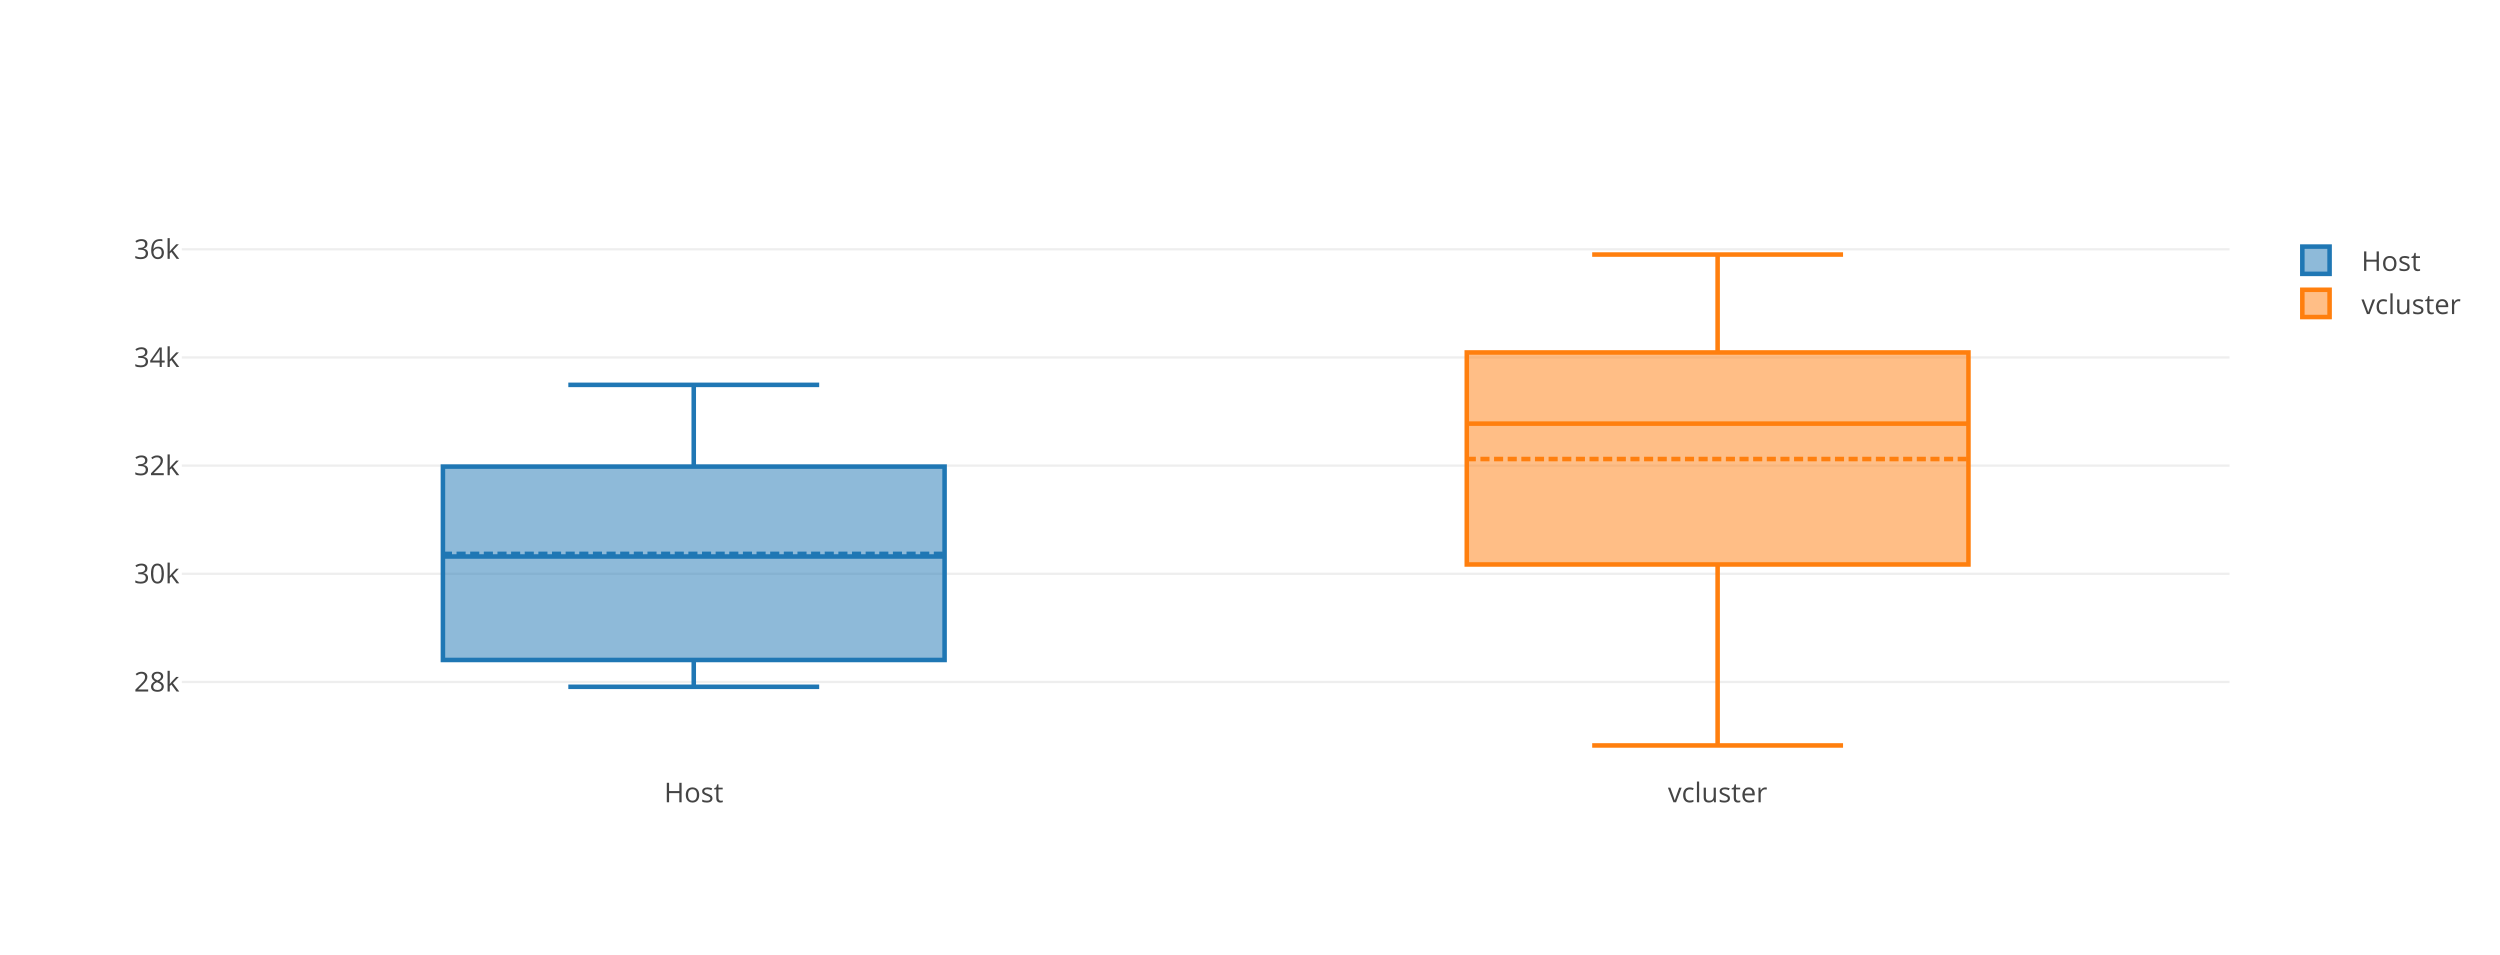
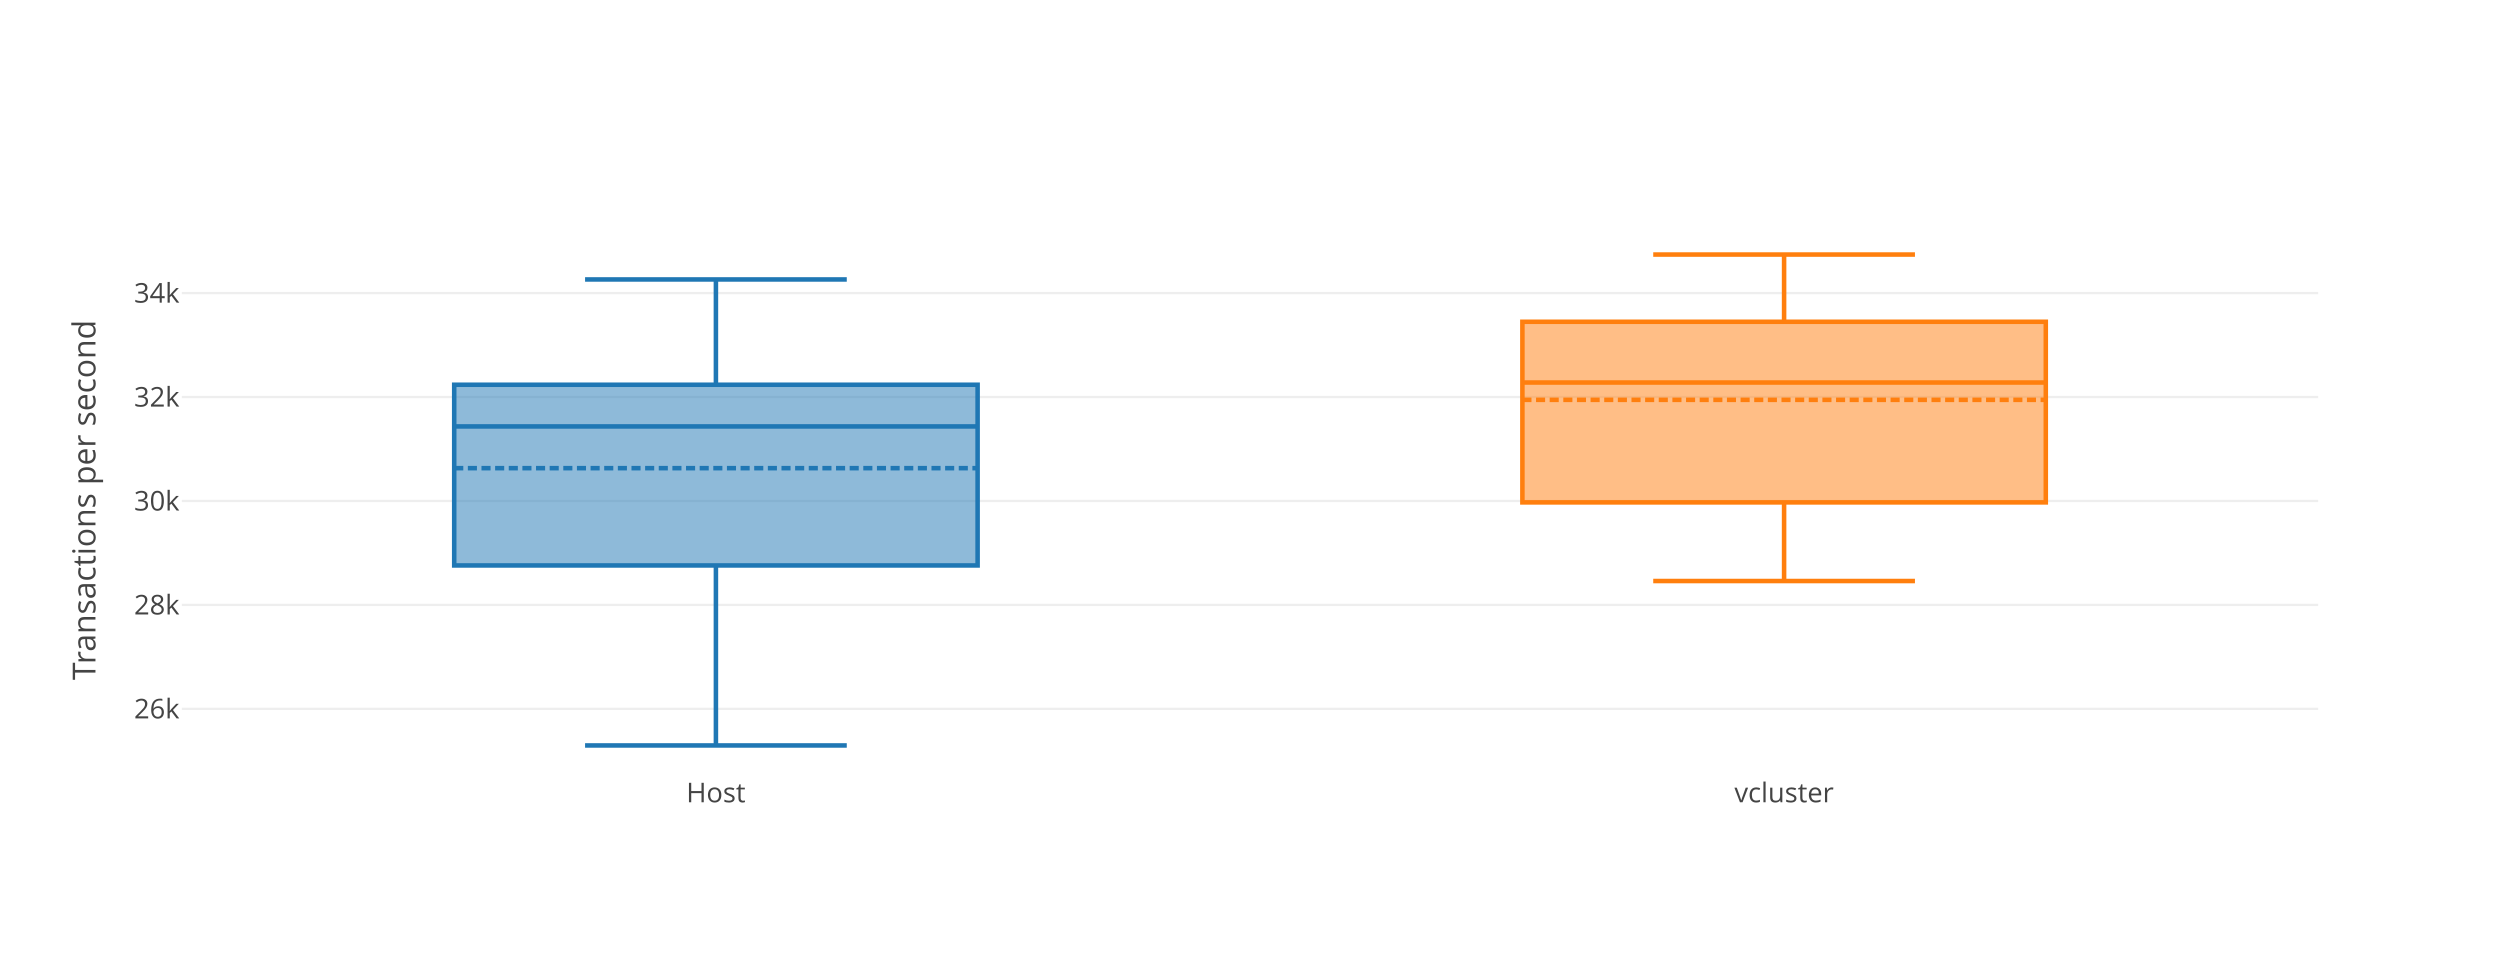
<svg xmlns="http://www.w3.org/2000/svg" class="main-svg" width="1100" height="420" style="" viewBox="0 0 1100 420">
  <rect x="0" y="0" width="1100" height="420" style="fill: rgb(255, 255, 255); fill-opacity: 1;" />
-   <defs id="defs-39c1a2">
+   <defs id="defs-883790">
    <g class="clips">
-       <clipPath id="clip39c1a2xyplot" class="plotclip">
-         <rect width="901" height="240" />
+       <clipPath id="clip883790xyplot" class="plotclip">
+         <rect width="940" height="240" />
      </clipPath>
-       <clipPath class="axesclip" id="clip39c1a2x">
-         <rect x="80" y="0" width="901" height="420" />
+       <clipPath class="axesclip" id="clip883790x">
+         <rect x="80" y="0" width="940" height="420" />
      </clipPath>
-       <clipPath class="axesclip" id="clip39c1a2y">
+       <clipPath class="axesclip" id="clip883790y">
        <rect x="0" y="100" width="1100" height="240" />
      </clipPath>
-       <clipPath class="axesclip" id="clip39c1a2xy">
-         <rect x="80" y="100" width="901" height="240" />
+       <clipPath class="axesclip" id="clip883790xy">
+         <rect x="80" y="100" width="940" height="240" />
      </clipPath>
    </g>
    <g class="gradients" />
  </defs>
  <g class="bglayer" />
  <g class="layer-below">
    <g class="imagelayer" />
    <g class="shapelayer" />
  </g>
  <g class="cartesianlayer">
    <g class="subplot xy">
      <g class="layer-subplot">
        <g class="shapelayer" />
        <g class="imagelayer" />
      </g>
      <g class="gridlayer">
        <g class="x" />
        <g class="y">
-           <path class="ygrid crisp" transform="translate(0,300.06)" d="M80,0h901" style="stroke: rgb(238, 238, 238); stroke-opacity: 1; stroke-width: 1px;" />
-           <path class="ygrid crisp" transform="translate(0,252.46)" d="M80,0h901" style="stroke: rgb(238, 238, 238); stroke-opacity: 1; stroke-width: 1px;" />
-           <path class="ygrid crisp" transform="translate(0,204.87)" d="M80,0h901" style="stroke: rgb(238, 238, 238); stroke-opacity: 1; stroke-width: 1px;" />
-           <path class="ygrid crisp" transform="translate(0,157.28)" d="M80,0h901" style="stroke: rgb(238, 238, 238); stroke-opacity: 1; stroke-width: 1px;" />
-           <path class="ygrid crisp" transform="translate(0,109.69)" d="M80,0h901" style="stroke: rgb(238, 238, 238); stroke-opacity: 1; stroke-width: 1px;" />
+           <path class="ygrid crisp" transform="translate(0,311.89)" d="M80,0h940" style="stroke: rgb(238, 238, 238); stroke-opacity: 1; stroke-width: 1px;" />
+           <path class="ygrid crisp" transform="translate(0,266.16)" d="M80,0h940" style="stroke: rgb(238, 238, 238); stroke-opacity: 1; stroke-width: 1px;" />
+           <path class="ygrid crisp" transform="translate(0,220.43)" d="M80,0h940" style="stroke: rgb(238, 238, 238); stroke-opacity: 1; stroke-width: 1px;" />
+           <path class="ygrid crisp" transform="translate(0,174.7)" d="M80,0h940" style="stroke: rgb(238, 238, 238); stroke-opacity: 1; stroke-width: 1px;" />
+           <path class="ygrid crisp" transform="translate(0,128.96)" d="M80,0h940" style="stroke: rgb(238, 238, 238); stroke-opacity: 1; stroke-width: 1px;" />
        </g>
      </g>
      <g class="zerolinelayer" />
      <path class="xlines-below" />
      <path class="ylines-below" />
      <g class="overlines-below" />
      <g class="xaxislayer-below" />
      <g class="yaxislayer-below" />
      <g class="overaxes-below" />
-       <g class="plot" transform="translate(80,100)" clip-path="url('#clip39c1a2xyplot')">
+       <g class="plot" transform="translate(80,100)" clip-path="url('#clip883790xyplot')">
        <g class="boxlayer mlayer">
          <g class="trace boxes" style="opacity: 1;">
-             <path class="box" d="M114.88,144.86H335.62M114.88,190.39H335.62V105.3H114.88ZM225.25,190.39V202.19M225.25,105.3V69.34M170.06,202.19H280.44M170.06,69.34H280.44" style="vector-effect: non-scaling-stroke; stroke-width: 2px; stroke: rgb(31, 119, 180); stroke-opacity: 1; fill: rgb(31, 119, 180); fill-opacity: 0.5;" />
-             <path class="mean" d="M114.88,143.71H335.62" style="fill: none; vector-effect: non-scaling-stroke; stroke-width: 2; stroke-dasharray: 4px, 2px; stroke: rgb(31, 119, 180); stroke-opacity: 1;" />
+             <path class="box" d="M119.85,87.63H350.15M119.85,148.8H350.15V69.29H119.85ZM235,148.8V228M235,69.29V22.96M177.43,228H292.58M177.43,22.96H292.58" style="vector-effect: non-scaling-stroke; stroke-width: 2px; stroke: rgb(31, 119, 180); stroke-opacity: 1; fill: rgb(31, 119, 180); fill-opacity: 0.5;" />
+             <path class="mean" d="M119.85,105.99H350.15" style="fill: none; vector-effect: non-scaling-stroke; stroke-width: 2; stroke-dasharray: 4px, 2px; stroke: rgb(31, 119, 180); stroke-opacity: 1;" />
          </g>
          <g class="trace boxes" style="opacity: 1;">
-             <path class="box" d="M565.38,86.4H786.12M565.38,148.37H786.12V55.08H565.38ZM675.75,148.37V228M675.75,55.08V12M620.56,228H730.94M620.56,12H730.94" style="vector-effect: non-scaling-stroke; stroke-width: 2px; stroke: rgb(255, 127, 14); stroke-opacity: 1; fill: rgb(255, 127, 14); fill-opacity: 0.5;" />
-             <path class="mean" d="M565.38,101.97H786.12" style="fill: none; vector-effect: non-scaling-stroke; stroke-width: 2; stroke-dasharray: 4px, 2px; stroke: rgb(255, 127, 14); stroke-opacity: 1;" />
+             <path class="box" d="M589.85,68.31H820.15M589.85,121.05H820.15V41.58H589.85ZM705,121.05V155.65M705,41.58V12M647.42,155.65H762.58M647.42,12H762.58" style="vector-effect: non-scaling-stroke; stroke-width: 2px; stroke: rgb(255, 127, 14); stroke-opacity: 1; fill: rgb(255, 127, 14); fill-opacity: 0.5;" />
+             <path class="mean" d="M589.85,75.93H820.15" style="fill: none; vector-effect: non-scaling-stroke; stroke-width: 2; stroke-dasharray: 4px, 2px; stroke: rgb(255, 127, 14); stroke-opacity: 1;" />
          </g>
        </g>
      </g>
      <g class="overplot" />
      <path class="xlines-above crisp" d="M0,0" style="fill: none;" />
      <path class="ylines-above crisp" d="M0,0" style="fill: none;" />
      <g class="overlines-above" />
      <g class="xaxislayer-above">
        <g class="xtick">
-           <text text-anchor="middle" x="0" y="353" transform="translate(305.25,0)" style="font-family: 'Open Sans', verdana, arial, sans-serif; font-size: 12px; fill: rgb(68, 68, 68); fill-opacity: 1; white-space: pre;">Host</text>
+           <text text-anchor="middle" x="0" y="353" transform="translate(315,0)" style="font-family: 'Open Sans', verdana, arial, sans-serif; font-size: 12px; fill: rgb(68, 68, 68); fill-opacity: 1; white-space: pre;">Host</text>
        </g>
        <g class="xtick">
-           <text text-anchor="middle" x="0" y="353" transform="translate(755.75,0)" style="font-family: 'Open Sans', verdana, arial, sans-serif; font-size: 12px; fill: rgb(68, 68, 68); fill-opacity: 1; white-space: pre;">vcluster</text>
+           <text text-anchor="middle" x="0" y="353" transform="translate(785,0)" style="font-family: 'Open Sans', verdana, arial, sans-serif; font-size: 12px; fill: rgb(68, 68, 68); fill-opacity: 1; white-space: pre;">vcluster</text>
        </g>
      </g>
      <g class="yaxislayer-above">
        <g class="ytick">
-           <text text-anchor="end" x="79" y="4.2" transform="translate(0,300.06)" style="font-family: 'Open Sans', verdana, arial, sans-serif; font-size: 12px; fill: rgb(68, 68, 68); fill-opacity: 1; white-space: pre;">28k</text>
+           <text text-anchor="end" x="79" y="4.2" transform="translate(0,311.89)" style="font-family: 'Open Sans', verdana, arial, sans-serif; font-size: 12px; fill: rgb(68, 68, 68); fill-opacity: 1; white-space: pre;">26k</text>
        </g>
        <g class="ytick">
-           <text text-anchor="end" x="79" y="4.2" transform="translate(0,252.46)" style="font-family: 'Open Sans', verdana, arial, sans-serif; font-size: 12px; fill: rgb(68, 68, 68); fill-opacity: 1; white-space: pre;">30k</text>
+           <text text-anchor="end" x="79" y="4.2" transform="translate(0,266.16)" style="font-family: 'Open Sans', verdana, arial, sans-serif; font-size: 12px; fill: rgb(68, 68, 68); fill-opacity: 1; white-space: pre;">28k</text>
        </g>
        <g class="ytick">
-           <text text-anchor="end" x="79" y="4.2" transform="translate(0,204.87)" style="font-family: 'Open Sans', verdana, arial, sans-serif; font-size: 12px; fill: rgb(68, 68, 68); fill-opacity: 1; white-space: pre;">32k</text>
+           <text text-anchor="end" x="79" y="4.2" transform="translate(0,220.43)" style="font-family: 'Open Sans', verdana, arial, sans-serif; font-size: 12px; fill: rgb(68, 68, 68); fill-opacity: 1; white-space: pre;">30k</text>
        </g>
        <g class="ytick">
-           <text text-anchor="end" x="79" y="4.2" transform="translate(0,157.28)" style="font-family: 'Open Sans', verdana, arial, sans-serif; font-size: 12px; fill: rgb(68, 68, 68); fill-opacity: 1; white-space: pre;">34k</text>
+           <text text-anchor="end" x="79" y="4.2" transform="translate(0,174.7)" style="font-family: 'Open Sans', verdana, arial, sans-serif; font-size: 12px; fill: rgb(68, 68, 68); fill-opacity: 1; white-space: pre;">32k</text>
        </g>
        <g class="ytick">
-           <text text-anchor="end" x="79" y="4.2" transform="translate(0,109.69)" style="font-family: 'Open Sans', verdana, arial, sans-serif; font-size: 12px; fill: rgb(68, 68, 68); fill-opacity: 1; white-space: pre;">36k</text>
+           <text text-anchor="end" x="79" y="4.2" transform="translate(0,128.96)" style="font-family: 'Open Sans', verdana, arial, sans-serif; font-size: 12px; fill: rgb(68, 68, 68); fill-opacity: 1; white-space: pre;">34k</text>
        </g>
      </g>
      <g class="overaxes-above" />
    </g>
  </g>
  <g class="polarlayer" />
  <g class="ternarylayer" />
  <g class="geolayer" />
  <g class="funnelarealayer" />
  <g class="pielayer" />
  <g class="treemaplayer" />
  <g class="sunburstlayer" />
  <g class="glimages" />
-   <defs id="topdefs-39c1a2">
+   <defs id="topdefs-883790">
    <g class="clips" />
-     <clipPath id="legend39c1a2">
-       <rect width="89" height="48" x="0" y="0" />
-     </clipPath>
  </defs>
  <g class="layer-above">
    <g class="imagelayer" />
    <g class="shapelayer" />
  </g>
  <g class="infolayer">
-     <g class="legend" pointer-events="all" transform="translate(999.02,100)">
-       <rect class="bg" shape-rendering="crispEdges" style="stroke: rgb(68, 68, 68); stroke-opacity: 1; fill: rgb(255, 255, 255); fill-opacity: 1; stroke-width: 0px;" width="89" height="48" x="0" y="0" />
-       <g class="scrollbox" transform="" clip-path="url('#legend39c1a2')">
-         <g class="groups">
-           <g class="traces" transform="translate(0,14.5)" style="opacity: 1;">
-             <text class="legendtext" text-anchor="start" x="40" y="4.68" style="font-family: 'Open Sans', verdana, arial, sans-serif; font-size: 12px; fill: rgb(68, 68, 68); fill-opacity: 1; white-space: pre;">Host</text>
-             <g class="layers" style="opacity: 1;">
-               <g class="legendfill" />
-               <g class="legendlines" />
-               <g class="legendsymbols">
-                 <g class="legendpoints">
-                   <path class="legendbox" d="M6,6H-6V-6H6Z" transform="translate(20,0)" style="stroke-width: 2px; fill: rgb(31, 119, 180); fill-opacity: 0.5; stroke: rgb(31, 119, 180); stroke-opacity: 1;" />
-                 </g>
-               </g>
-             </g>
-             <rect class="legendtoggle" x="0" y="-9.5" width="84" height="19" style="fill: rgb(0, 0, 0); fill-opacity: 0;" />
-           </g>
-           <g class="traces" transform="translate(0,33.5)" style="opacity: 1;">
-             <text class="legendtext" text-anchor="start" x="40" y="4.68" style="font-family: 'Open Sans', verdana, arial, sans-serif; font-size: 12px; fill: rgb(68, 68, 68); fill-opacity: 1; white-space: pre;">vcluster</text>
-             <g class="layers" style="opacity: 1;">
-               <g class="legendfill" />
-               <g class="legendlines" />
-               <g class="legendsymbols">
-                 <g class="legendpoints">
-                   <path class="legendbox" d="M6,6H-6V-6H6Z" transform="translate(20,0)" style="stroke-width: 2px; fill: rgb(255, 127, 14); fill-opacity: 0.5; stroke: rgb(255, 127, 14); stroke-opacity: 1;" />
-                 </g>
-               </g>
-             </g>
-             <rect class="legendtoggle" x="0" y="-9.5" width="84" height="19" style="fill: rgb(0, 0, 0); fill-opacity: 0;" />
-           </g>
-         </g>
-       </g>
-       <rect class="scrollbar" rx="20" ry="3" width="0" height="0" style="fill: rgb(128, 139, 164); fill-opacity: 1;" x="0" y="0" />
-     </g>
    <g class="g-gtitle" />
    <g class="g-xtitle" />
-     <g class="g-ytitle" />
+     <g class="g-ytitle">
+       <text class="ytitle" transform="rotate(-90,42,220)" x="42" y="220" text-anchor="middle" style="font-family: 'Open Sans', verdana, arial, sans-serif; font-size: 14px; fill: rgb(68, 68, 68); opacity: 1; font-weight: normal; white-space: pre;">Transactions per second</text>
+     </g>
  </g>
</svg>
